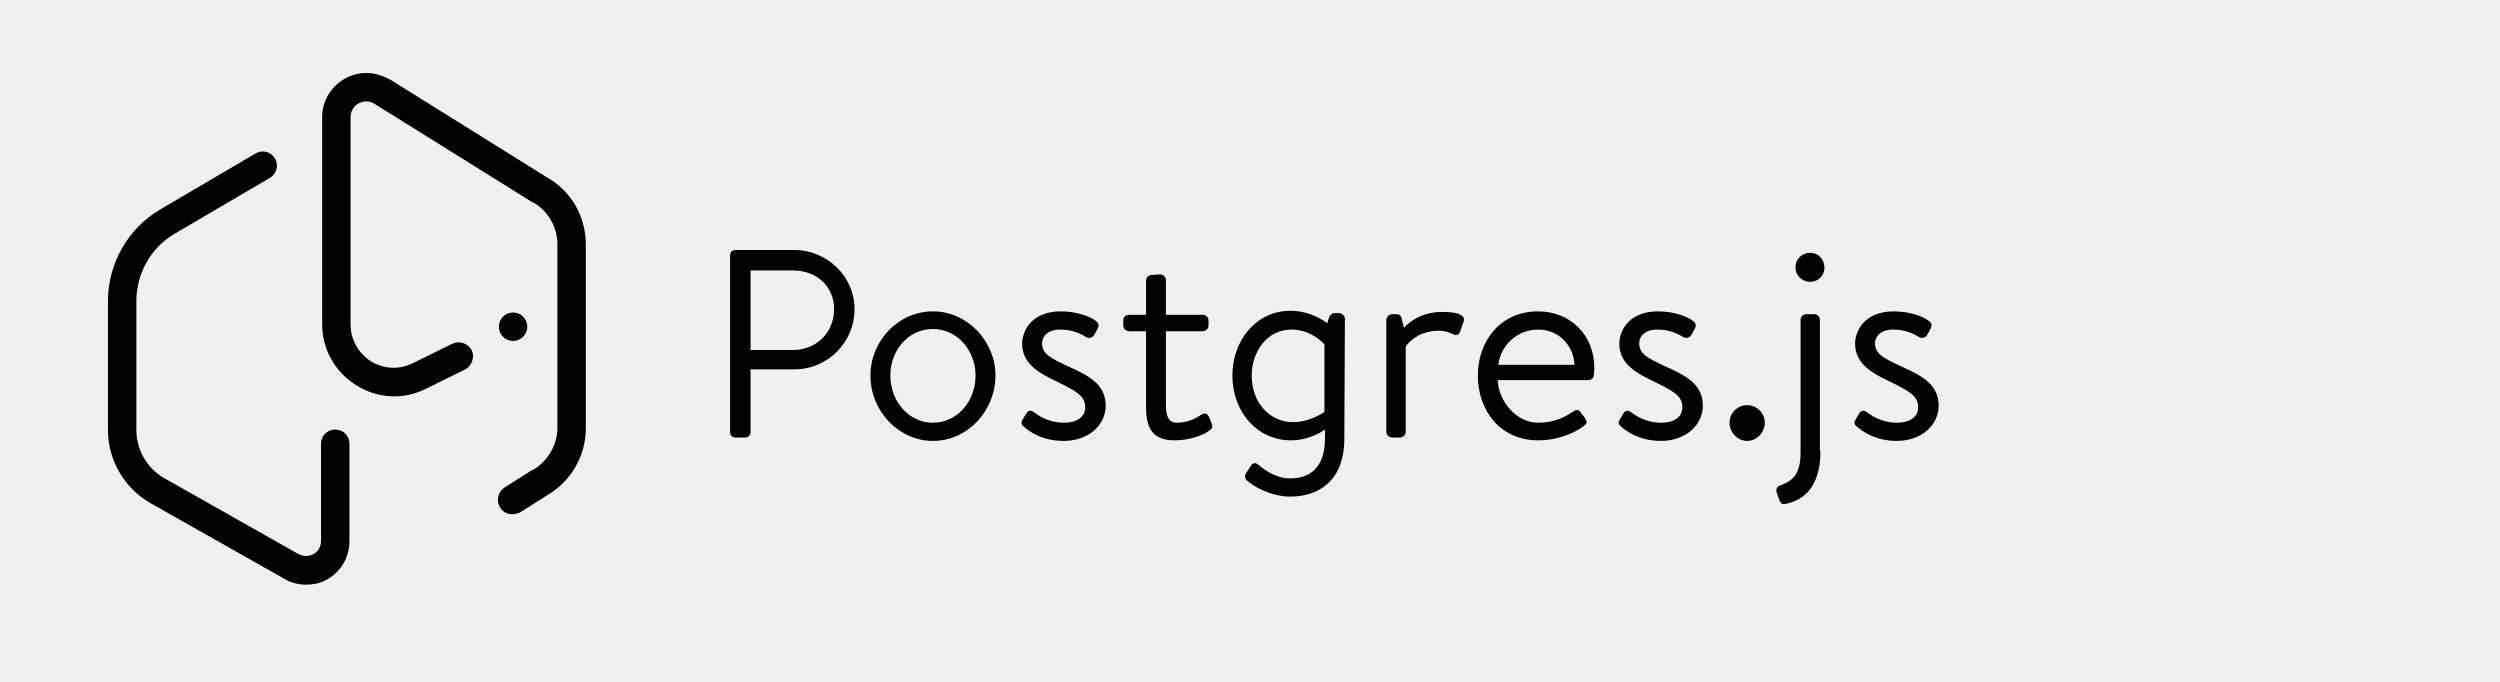
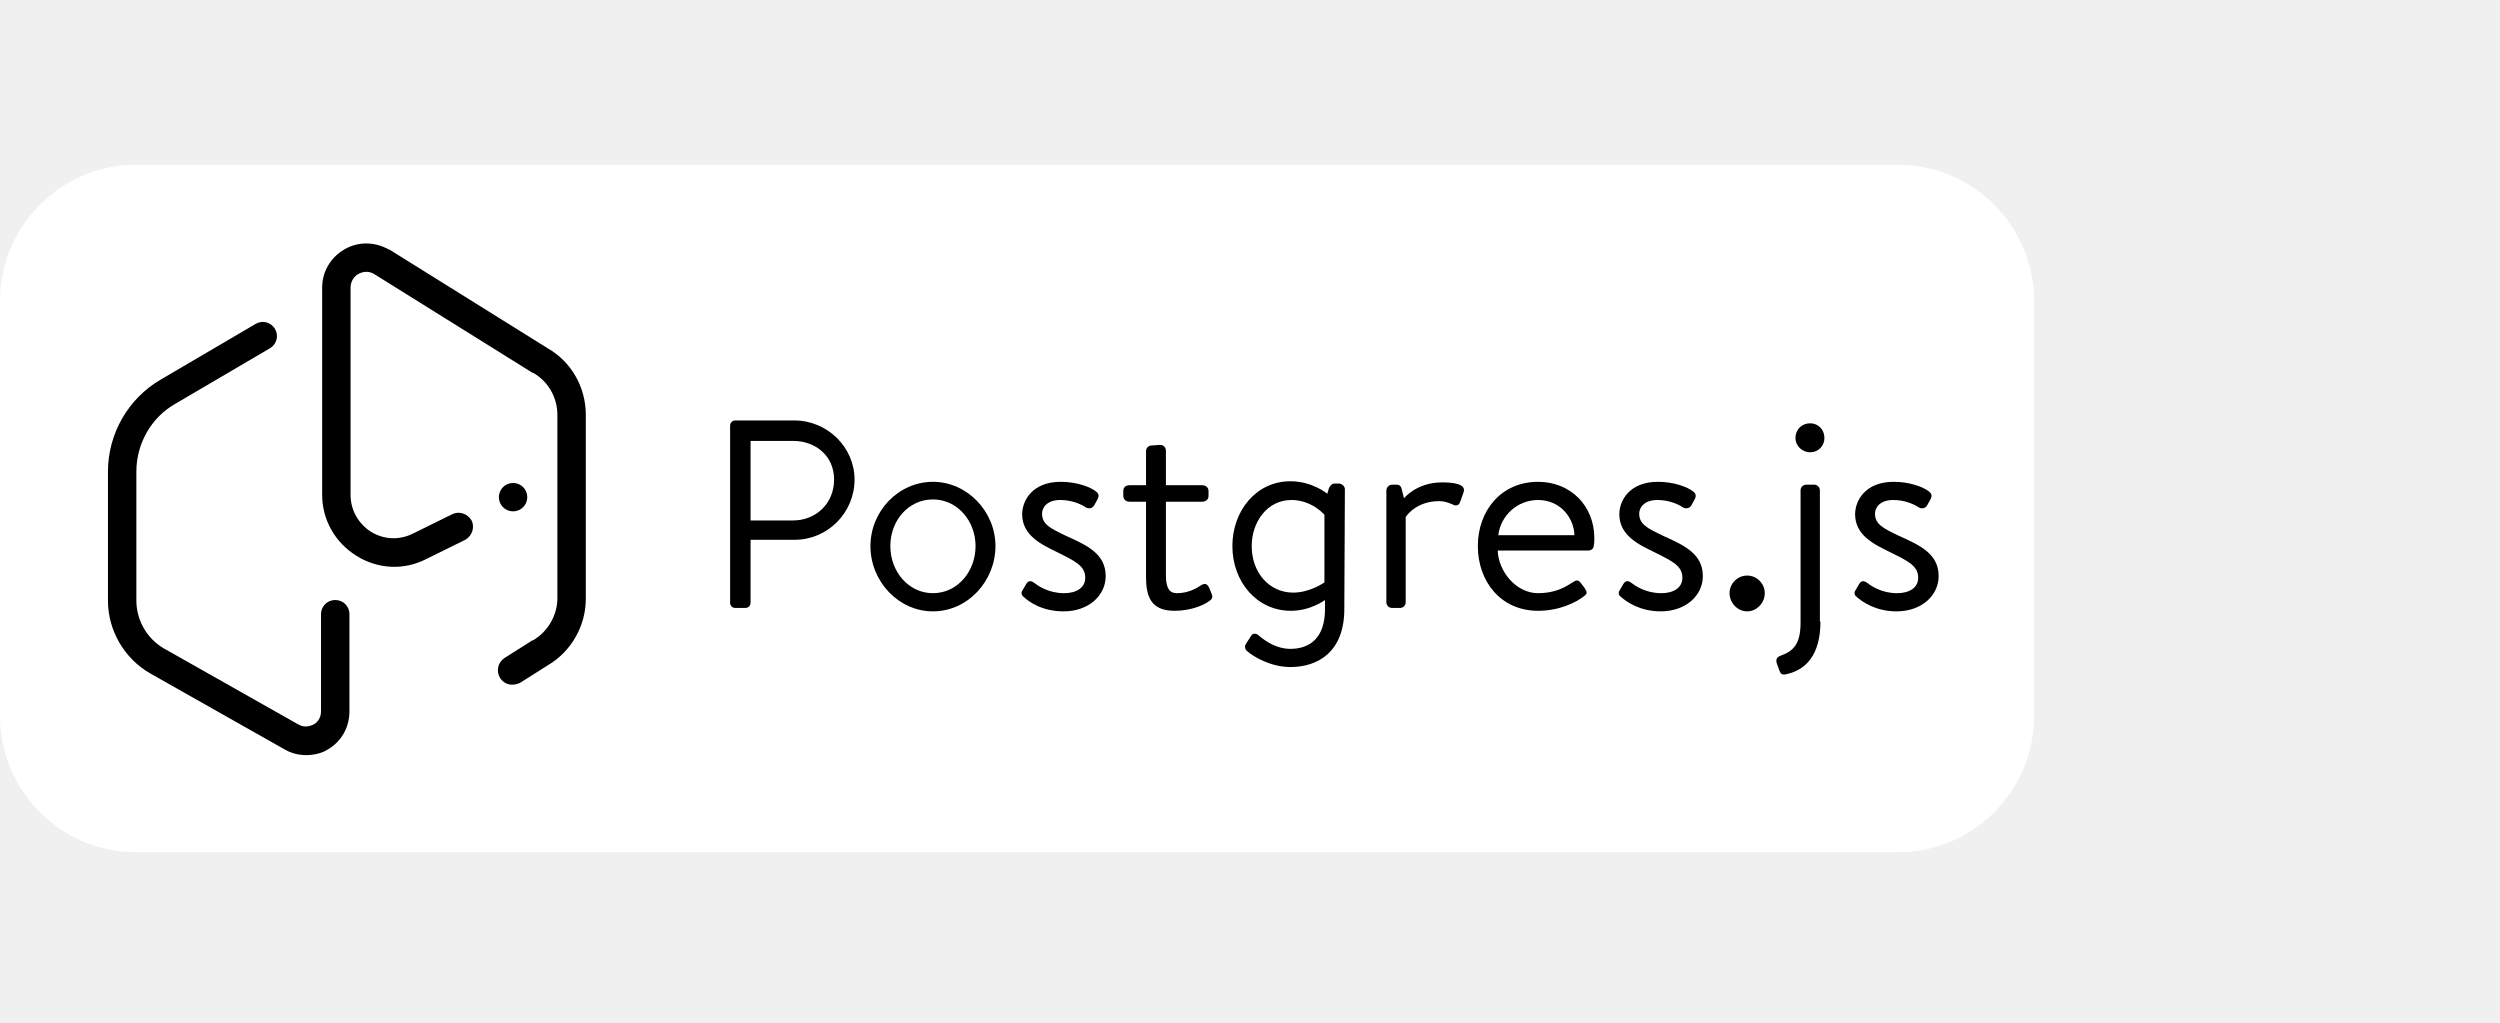
- <svg xmlns="http://www.w3.org/2000/svg" version="1.1" id="Layer_1" x="0px" y="0px" viewBox="0 0 440 120" style="enable-background:new 0 0 440 120;" xml:space="preserve">
-   <g>
-     <path d="M90.1,90.5c-0.8,0-1.6-0.4-2.1-1.2c-0.7-1.2-0.4-2.7,0.8-3.5l4.9-3.1h0.1c2.6-1.5,4.3-4.4,4.3-7.4V43c0-3-1.6-5.9-4.3-7.4   c0,0,0,0-0.1,0L65.8,18.2c-1.2-0.7-2.3-0.2-2.7,0s-1.4,1-1.4,2.4v36.5c0,2.7,1.4,5.1,3.6,6.5c2.3,1.4,5,1.5,7.4,0.3l6.9-3.4   c1.2-0.6,2.7-0.1,3.4,1.1c0.6,1.2,0.1,2.7-1.1,3.4L75,68.4c-3.9,2-8.5,1.8-12.3-0.6c-3.7-2.3-6-6.3-6-10.7V20.6   c0-2.8,1.5-5.3,3.9-6.7s5.3-1.4,7.8,0c0,0,0,0,0.1,0l27.9,17.4c4.2,2.4,6.7,6.9,6.7,11.7v32.4c0,4.8-2.6,9.3-6.7,11.7l-4.9,3.1   C91,90.4,90.6,90.5,90.1,90.5z" />
-   </g>
-   <g>
-     <path d="M53.9,102.9c-1.3,0-2.6-0.3-3.8-1L26.4,88.5l0,0C21.9,85.9,19,81,19,75.7V53c0-6.7,3.6-12.9,9.3-16.2L45,27   c1.2-0.7,2.7-0.3,3.4,0.9c0.7,1.2,0.3,2.7-0.9,3.4l-16.7,9.8l0,0c-4.2,2.4-6.8,7-6.8,11.9v22.7c0,3.5,1.9,6.7,4.8,8.4l23.7,13.4   l0,0c1.2,0.7,2.3,0.2,2.7,0s1.3-0.9,1.3-2.3V78.1c0-1.4,1.1-2.5,2.5-2.5s2.5,1.1,2.5,2.5v17.1c0,2.8-1.4,5.3-3.8,6.7   C56.6,102.6,55.2,102.9,53.9,102.9z" />
-   </g>
-   <g>
-     <path d="M128.5,44.9c0-0.5,0.4-0.9,0.9-0.9h10.4c5.8,0,10.6,4.7,10.6,10.4c0,5.9-4.8,10.6-10.5,10.6h-7.8v11.1   c0,0.5-0.4,0.9-0.9,0.9h-1.8c-0.5,0-0.9-0.4-0.9-0.9V44.9z M139.6,61.6c3.9,0,7.2-2.9,7.2-7.2c0-4.2-3.3-6.8-7.2-6.8h-7.5v14H139.6   z" />
-     <path d="M164.2,54.8c6,0,11,5.2,11,11.3c0,6.2-4.9,11.5-11,11.5c-6,0-11-5.2-11-11.5C153.2,60,158.1,54.8,164.2,54.8z M164.2,74.4   c4.3,0,7.5-3.8,7.5-8.3c0-4.4-3.2-8.2-7.5-8.2s-7.5,3.7-7.5,8.2S159.9,74.4,164.2,74.4z" />
-     <path d="M180,74.9c-0.2-0.2-0.3-0.6-0.1-0.9l0.7-1.2c0.3-0.5,0.7-0.7,1.3-0.3c0.8,0.6,2.6,1.9,5.4,1.9c2.2,0,3.7-1,3.7-2.7   c0-2.1-1.7-2.9-4.9-4.5c-2.9-1.4-6.2-3-6.2-6.7c0-2.3,1.7-5.7,6.8-5.7c2.8,0,5.2,0.9,6.2,1.7c0.5,0.4,0.6,0.8,0.2,1.5l-0.5,0.9   c-0.3,0.6-1,0.7-1.5,0.4c-0.9-0.6-2.5-1.3-4.5-1.3c-2.4,0-3.2,1.4-3.2,2.4c0,1.9,1.5,2.6,4.2,3.9c3.8,1.7,7,3.2,7,7.1   c0,3.4-3,6.2-7.4,6.2C183.5,77.6,181.1,76,180,74.9z" />
-     <path d="M198.8,58.3c-0.7,0-1.1-0.5-1.1-1v-0.9c0-0.6,0.4-1,1.1-1h2.9v-6c0-0.6,0.5-1,1-1l1.5-0.1c0.6,0,1,0.5,1,1v6.1h6.4   c0.6,0,1.1,0.4,1.1,1v0.9c0,0.6-0.5,1-1.1,1h-6.4v13c0,2.3,0.7,3.1,1.9,3.1c2,0,3.4-0.8,4.3-1.4c0.8-0.5,1.1-0.1,1.4,0.4l0.4,1   c0.3,0.7,0.2,1-0.4,1.4c-0.9,0.7-3.2,1.7-6.1,1.7c-4.2,0-5-2.6-5-6V58.3H198.8z" />
-     <path d="M236.6,77.2c0,7.5-4.6,10.2-9.5,10.2c-3.4,0-6.5-1.8-7.6-2.8c-0.4-0.3-0.5-0.9-0.2-1.3l0.9-1.4c0.3-0.5,0.9-0.5,1.4,0   c1.2,1,3.1,2.3,5.5,2.3c3.4,0,6.1-1.9,6.1-7v-1.6c0,0-2.5,1.9-6,1.9c-6,0-10.3-5.1-10.3-11.4c0-6.2,4.2-11.4,10.2-11.4   c3.9,0,6.5,2.2,6.5,2.2l0.3-1c0.2-0.4,0.5-0.8,1-0.8h0.7c0.6,0,1.1,0.5,1.1,1L236.6,77.2L236.6,77.2z M227.6,74.3   c3,0,5.5-1.8,5.5-1.8V60.6c0,0-2.2-2.6-5.8-2.6c-4.3,0-7,3.9-7,8.1C220.3,70.8,223.4,74.3,227.6,74.3z" />
-     <path d="M244,56.3c0-0.5,0.5-1,1-1h0.8c0.4,0,0.8,0.2,0.9,0.8l0.4,1.6c0,0,2.2-2.8,6.7-2.8c1.7,0,4.3,0.2,3.8,1.7l-0.6,1.7   c-0.2,0.7-0.8,0.8-1.3,0.5c-0.5-0.2-1.3-0.6-2.4-0.6c-4.2,0-5.9,2.8-5.9,2.8v15c0,0.6-0.5,1-1,1H245c-0.6,0-1-0.5-1-1V56.3   L244,56.3z" />
-     <path d="M270.7,54.8c5.7,0,9.9,4.2,9.9,9.9c0,0.4,0,0.9-0.1,1.3c0,0.6-0.5,0.9-1,0.9h-15.9c0.1,3.6,3.2,7.5,7.1,7.5   c2.9,0,4.7-1,5.9-1.8c0.8-0.5,1.1-0.7,1.7,0.1l0.6,0.8c0.4,0.7,0.6,0.9-0.2,1.5c-1.3,1-4.2,2.5-8,2.5c-6.6,0-10.6-5.2-10.6-11.4   C260.1,60,264.1,54.8,270.7,54.8z M277.1,64.2c-0.1-3.2-2.6-6.2-6.4-6.2c-3.7,0-6.6,2.8-7,6.2H277.1z" />
-     <path d="M285.1,74.9c-0.2-0.2-0.3-0.6-0.1-0.9l0.7-1.2c0.3-0.5,0.7-0.7,1.3-0.3c0.8,0.6,2.6,1.9,5.4,1.9c2.2,0,3.7-1,3.7-2.7   c0-2.1-1.7-2.9-4.9-4.5c-2.9-1.4-6.2-3-6.2-6.7c0-2.3,1.7-5.7,6.8-5.7c2.8,0,5.2,0.9,6.2,1.7c0.5,0.4,0.6,0.8,0.2,1.5l-0.5,0.9   c-0.3,0.6-1,0.7-1.5,0.4c-0.9-0.6-2.5-1.3-4.5-1.3c-2.4,0-3.2,1.4-3.2,2.4c0,1.9,1.5,2.6,4.2,3.9c3.8,1.7,7,3.2,7,7.1   c0,3.4-3,6.2-7.4,6.2C288.7,77.6,286.3,76,285.1,74.9z" />
-     <path d="M307.5,71.3c1.7,0,3.1,1.4,3.1,3.1s-1.4,3.2-3.1,3.2s-3.1-1.5-3.1-3.2C304.4,72.7,305.8,71.3,307.5,71.3z" />
-     <path d="M320.4,79.4c0,5.9-2.6,8.6-6.2,9.3c-0.5,0.1-0.8-0.1-1-0.6l-0.5-1.4c-0.2-0.7,0.1-1.1,0.7-1.3c2.2-0.8,3.5-2,3.5-5.8V56.3   c0-0.6,0.5-1,1-1h1.4c0.5,0,1,0.4,1,1v23.1H320.4z M316,47.1c0-1.5,1.1-2.6,2.6-2.6c1.4,0,2.5,1.1,2.5,2.6c0,1.4-1.1,2.5-2.5,2.5   C317.1,49.6,316,48.4,316,47.1z" />
-     <path d="M326.6,74.9c-0.2-0.2-0.3-0.6-0.1-0.9l0.7-1.2c0.3-0.5,0.7-0.7,1.3-0.3c0.8,0.6,2.6,1.9,5.4,1.9c2.2,0,3.7-1,3.7-2.7   c0-2.1-1.7-2.9-4.9-4.5c-2.9-1.4-6.2-3-6.2-6.7c0-2.3,1.7-5.7,6.8-5.7c2.8,0,5.2,0.9,6.2,1.7c0.5,0.4,0.6,0.8,0.2,1.5l-0.5,0.9   c-0.3,0.6-1,0.7-1.5,0.4c-0.9-0.6-2.5-1.3-4.5-1.3c-2.4,0-3.2,1.4-3.2,2.4c0,1.9,1.5,2.6,4.2,3.9c3.8,1.7,7,3.2,7,7.1   c0,3.4-3,6.2-7.4,6.2C330.2,77.6,327.8,76,326.6,74.9z" />
-   </g>
-   <g>
-     <circle cx="90.3" cy="57.5" r="2.5" />
-   </g>
+ <svg xmlns="http://www.w3.org/2000/svg" width="440" height="180" viewBox="0 0 440 180" fill="none">
+   <rect y="29" width="358" height="121" rx="24" fill="white" />
+   <path d="M90.1 120.5C89.3 120.5 88.5 120.1 88 119.3C87.3 118.1 87.6 116.6 88.8 115.8L93.7 112.7H93.8C96.4 111.2 98.1 108.3 98.1 105.3V73C98.1 70 96.5 67.1 93.8 65.6C93.8 65.6 93.8 65.6 93.7 65.6L65.8 48.2C64.6 47.5 63.5 48 63.1 48.2C62.7 48.4 61.7 49.2 61.7 50.6V87.1C61.7 89.8 63.1 92.2 65.3 93.6C67.6 95 70.3 95.1 72.7 93.9L79.6 90.5C80.8 89.9 82.3 90.4 83 91.6C83.6 92.8 83.1 94.3 81.9 95L75 98.4C71.1 100.4 66.5 100.2 62.7 97.8C59 95.5 56.7 91.5 56.7 87.1V50.6C56.7 47.8 58.2 45.3 60.6 43.9C63 42.5 65.9 42.5 68.4 43.9C68.4 43.9 68.4 43.9 68.5 43.9L96.4 61.3C100.6 63.7 103.1 68.2 103.1 73V105.4C103.1 110.2 100.5 114.7 96.4 117.1L91.5 120.2C91 120.4 90.6 120.5 90.1 120.5Z" fill="black" />
+   <path d="M53.9 132.9C52.6 132.9 51.3 132.6 50.1 131.9L26.4 118.5C21.9 115.9 19 111 19 105.7V83C19 76.3 22.6 70.1 28.3 66.8L45 57C46.2 56.3 47.7 56.7 48.4 57.9C49.1 59.1 48.7 60.6 47.5 61.3L30.8 71.1C26.6 73.5 24 78.1 24 83V105.7C24 109.2 25.9 112.4 28.8 114.1L52.5 127.5C53.7 128.2 54.8 127.7 55.2 127.5C55.6 127.3 56.5 126.6 56.5 125.2V108.1C56.5 106.7 57.6 105.6 59 105.6C60.4 105.6 61.5 106.7 61.5 108.1V125.2C61.5 128 60.1 130.5 57.7 131.9C56.6 132.6 55.2 132.9 53.9 132.9Z" fill="black" />
+   <path d="M90.3 90C91.681 90 92.8 88.881 92.8 87.5C92.8 86.119 91.681 85 90.3 85C88.919 85 87.8 86.119 87.8 87.5C87.8 88.881 88.919 90 90.3 90Z" fill="black" />
+   <path d="M128.5 74.9C128.5 74.4 128.9 74 129.4 74H139.8C145.6 74 150.4 78.7 150.4 84.4C150.4 90.3 145.6 95 139.9 95H132.1V106.1C132.1 106.6 131.7 107 131.2 107H129.4C128.9 107 128.5 106.6 128.5 106.1V74.9V74.9ZM139.6 91.6C143.5 91.6 146.8 88.7 146.8 84.4C146.8 80.2 143.5 77.6 139.6 77.6H132.1V91.6H139.6Z" fill="black" />
+   <path d="M164.2 84.8C170.2 84.8 175.2 90 175.2 96.1C175.2 102.3 170.3 107.6 164.2 107.6C158.2 107.6 153.2 102.4 153.2 96.1C153.2 90 158.1 84.8 164.2 84.8ZM164.2 104.4C168.5 104.4 171.7 100.6 171.7 96.1C171.7 91.7 168.5 87.9 164.2 87.9C159.9 87.9 156.7 91.6 156.7 96.1C156.7 100.6 159.9 104.4 164.2 104.4Z" fill="black" />
+   <path d="M180 104.9C179.8 104.7 179.7 104.3 179.9 104L180.6 102.8C180.9 102.3 181.3 102.1 181.9 102.5C182.7 103.1 184.5 104.4 187.3 104.4C189.5 104.4 191 103.4 191 101.7C191 99.6 189.3 98.8 186.1 97.2C183.2 95.8 179.9 94.2 179.9 90.5C179.9 88.2 181.6 84.8 186.7 84.8C189.5 84.8 191.9 85.7 192.9 86.5C193.4 86.9 193.5 87.3 193.1 88L192.6 88.9C192.3 89.5 191.6 89.6 191.1 89.3C190.2 88.7 188.6 88 186.6 88C184.2 88 183.4 89.4 183.4 90.4C183.4 92.3 184.9 93 187.6 94.3C191.4 96 194.6 97.5 194.6 101.4C194.6 104.8 191.6 107.6 187.2 107.6C183.5 107.6 181.1 106 180 104.9Z" fill="black" />
+   <path d="M198.8 88.3C198.1 88.3 197.7 87.8 197.7 87.3V86.4C197.7 85.8 198.1 85.4 198.8 85.4H201.7V79.4C201.7 78.8 202.2 78.4 202.7 78.4L204.2 78.3C204.8 78.3 205.2 78.8 205.2 79.3V85.4H211.6C212.2 85.4 212.7 85.8 212.7 86.4V87.3C212.7 87.9 212.2 88.3 211.6 88.3H205.2V101.3C205.2 103.6 205.9 104.4 207.1 104.4C209.1 104.4 210.5 103.6 211.4 103C212.2 102.5 212.5 102.9 212.8 103.4L213.2 104.4C213.5 105.1 213.4 105.4 212.8 105.8C211.9 106.5 209.6 107.5 206.7 107.5C202.5 107.5 201.7 104.9 201.7 101.5V88.3H198.8Z" fill="black" />
+   <path d="M236.6 107.2C236.6 114.7 232 117.4 227.1 117.4C223.7 117.4 220.6 115.6 219.5 114.6C219.1 114.3 219 113.7 219.3 113.3L220.2 111.9C220.5 111.4 221.1 111.4 221.6 111.9C222.8 112.9 224.7 114.2 227.1 114.2C230.5 114.2 233.2 112.3 233.2 107.2V105.6C233.2 105.6 230.7 107.5 227.2 107.5C221.2 107.5 216.9 102.4 216.9 96.1C216.9 89.9 221.1 84.7 227.1 84.7C231 84.7 233.6 86.9 233.6 86.9L233.9 85.9C234.1 85.5 234.4 85.1 234.9 85.1H235.6C236.2 85.1 236.7 85.6 236.7 86.1L236.6 107.2ZM227.6 104.3C230.6 104.3 233.1 102.5 233.1 102.5V90.6C233.1 90.6 230.9 88 227.3 88C223 88 220.3 91.9 220.3 96.1C220.3 100.8 223.4 104.3 227.6 104.3Z" fill="black" />
+   <path d="M244 86.3C244 85.8 244.5 85.3 245 85.3H245.8C246.2 85.3 246.6 85.5 246.7 86.1L247.1 87.7C247.1 87.7 249.3 84.9 253.8 84.9C255.5 84.9 258.1 85.1 257.6 86.6L257 88.3C256.8 89 256.2 89.1 255.7 88.8C255.2 88.6 254.4 88.2 253.3 88.2C249.1 88.2 247.4 91 247.4 91V106C247.4 106.6 246.9 107 246.4 107H245C244.4 107 244 106.5 244 106V86.3Z" fill="black" />
+   <path d="M270.7 84.8C276.4 84.8 280.6 89 280.6 94.7C280.6 95.1 280.6 95.6 280.5 96C280.5 96.6 280 96.9 279.5 96.9H263.6C263.7 100.5 266.8 104.4 270.7 104.4C273.6 104.4 275.4 103.4 276.6 102.6C277.4 102.1 277.7 101.9 278.3 102.7L278.9 103.5C279.3 104.2 279.5 104.4 278.7 105C277.4 106 274.5 107.5 270.7 107.5C264.1 107.5 260.1 102.3 260.1 96.1C260.1 90 264.1 84.8 270.7 84.8ZM277.1 94.2C277 91 274.5 88 270.7 88C267 88 264.1 90.8 263.7 94.2H277.1Z" fill="black" />
+   <path d="M285.1 104.9C284.9 104.7 284.8 104.3 285 104L285.7 102.8C286 102.3 286.4 102.1 287 102.5C287.8 103.1 289.6 104.4 292.4 104.4C294.6 104.4 296.1 103.4 296.1 101.7C296.1 99.6 294.4 98.8 291.2 97.2C288.3 95.8 285 94.2 285 90.5C285 88.2 286.7 84.8 291.8 84.8C294.6 84.8 297 85.7 298 86.5C298.5 86.9 298.6 87.3 298.2 88L297.7 88.9C297.4 89.5 296.7 89.6 296.2 89.3C295.3 88.7 293.7 88 291.7 88C289.3 88 288.5 89.4 288.5 90.4C288.5 92.3 290 93 292.7 94.3C296.5 96 299.7 97.5 299.7 101.4C299.7 104.8 296.7 107.6 292.3 107.6C288.7 107.6 286.3 106 285.1 104.9Z" fill="black" />
+   <path d="M307.5 101.3C309.2 101.3 310.6 102.7 310.6 104.4C310.6 106.1 309.2 107.6 307.5 107.6C305.8 107.6 304.4 106.1 304.4 104.4C304.4 102.7 305.8 101.3 307.5 101.3Z" fill="black" />
+   <path d="M320.4 109.4C320.4 115.3 317.8 118 314.2 118.7C313.7 118.8 313.4 118.6 313.2 118.1L312.7 116.7C312.5 116 312.8 115.6 313.4 115.4C315.6 114.6 316.9 113.4 316.9 109.6V86.3C316.9 85.7 317.4 85.3 317.9 85.3H319.3C319.8 85.3 320.3 85.7 320.3 86.3V109.4H320.4ZM316 77.1C316 75.6 317.1 74.5 318.6 74.5C320 74.5 321.1 75.6 321.1 77.1C321.1 78.5 320 79.6 318.6 79.6C317.1 79.6 316 78.4 316 77.1Z" fill="black" />
+   <path d="M326.6 104.9C326.4 104.7 326.3 104.3 326.5 104L327.2 102.8C327.5 102.3 327.9 102.1 328.5 102.5C329.3 103.1 331.1 104.4 333.9 104.4C336.1 104.4 337.6 103.4 337.6 101.7C337.6 99.6 335.9 98.8 332.7 97.2C329.8 95.8 326.5 94.2 326.5 90.5C326.5 88.2 328.2 84.8 333.3 84.8C336.1 84.8 338.5 85.7 339.5 86.5C340 86.9 340.1 87.3 339.7 88L339.2 88.9C338.9 89.5 338.2 89.6 337.7 89.3C336.8 88.7 335.2 88 333.2 88C330.8 88 330 89.4 330 90.4C330 92.3 331.5 93 334.2 94.3C338 96 341.2 97.5 341.2 101.4C341.2 104.8 338.2 107.6 333.8 107.6C330.2 107.6 327.8 106 326.6 104.9Z" fill="black" />
</svg>
